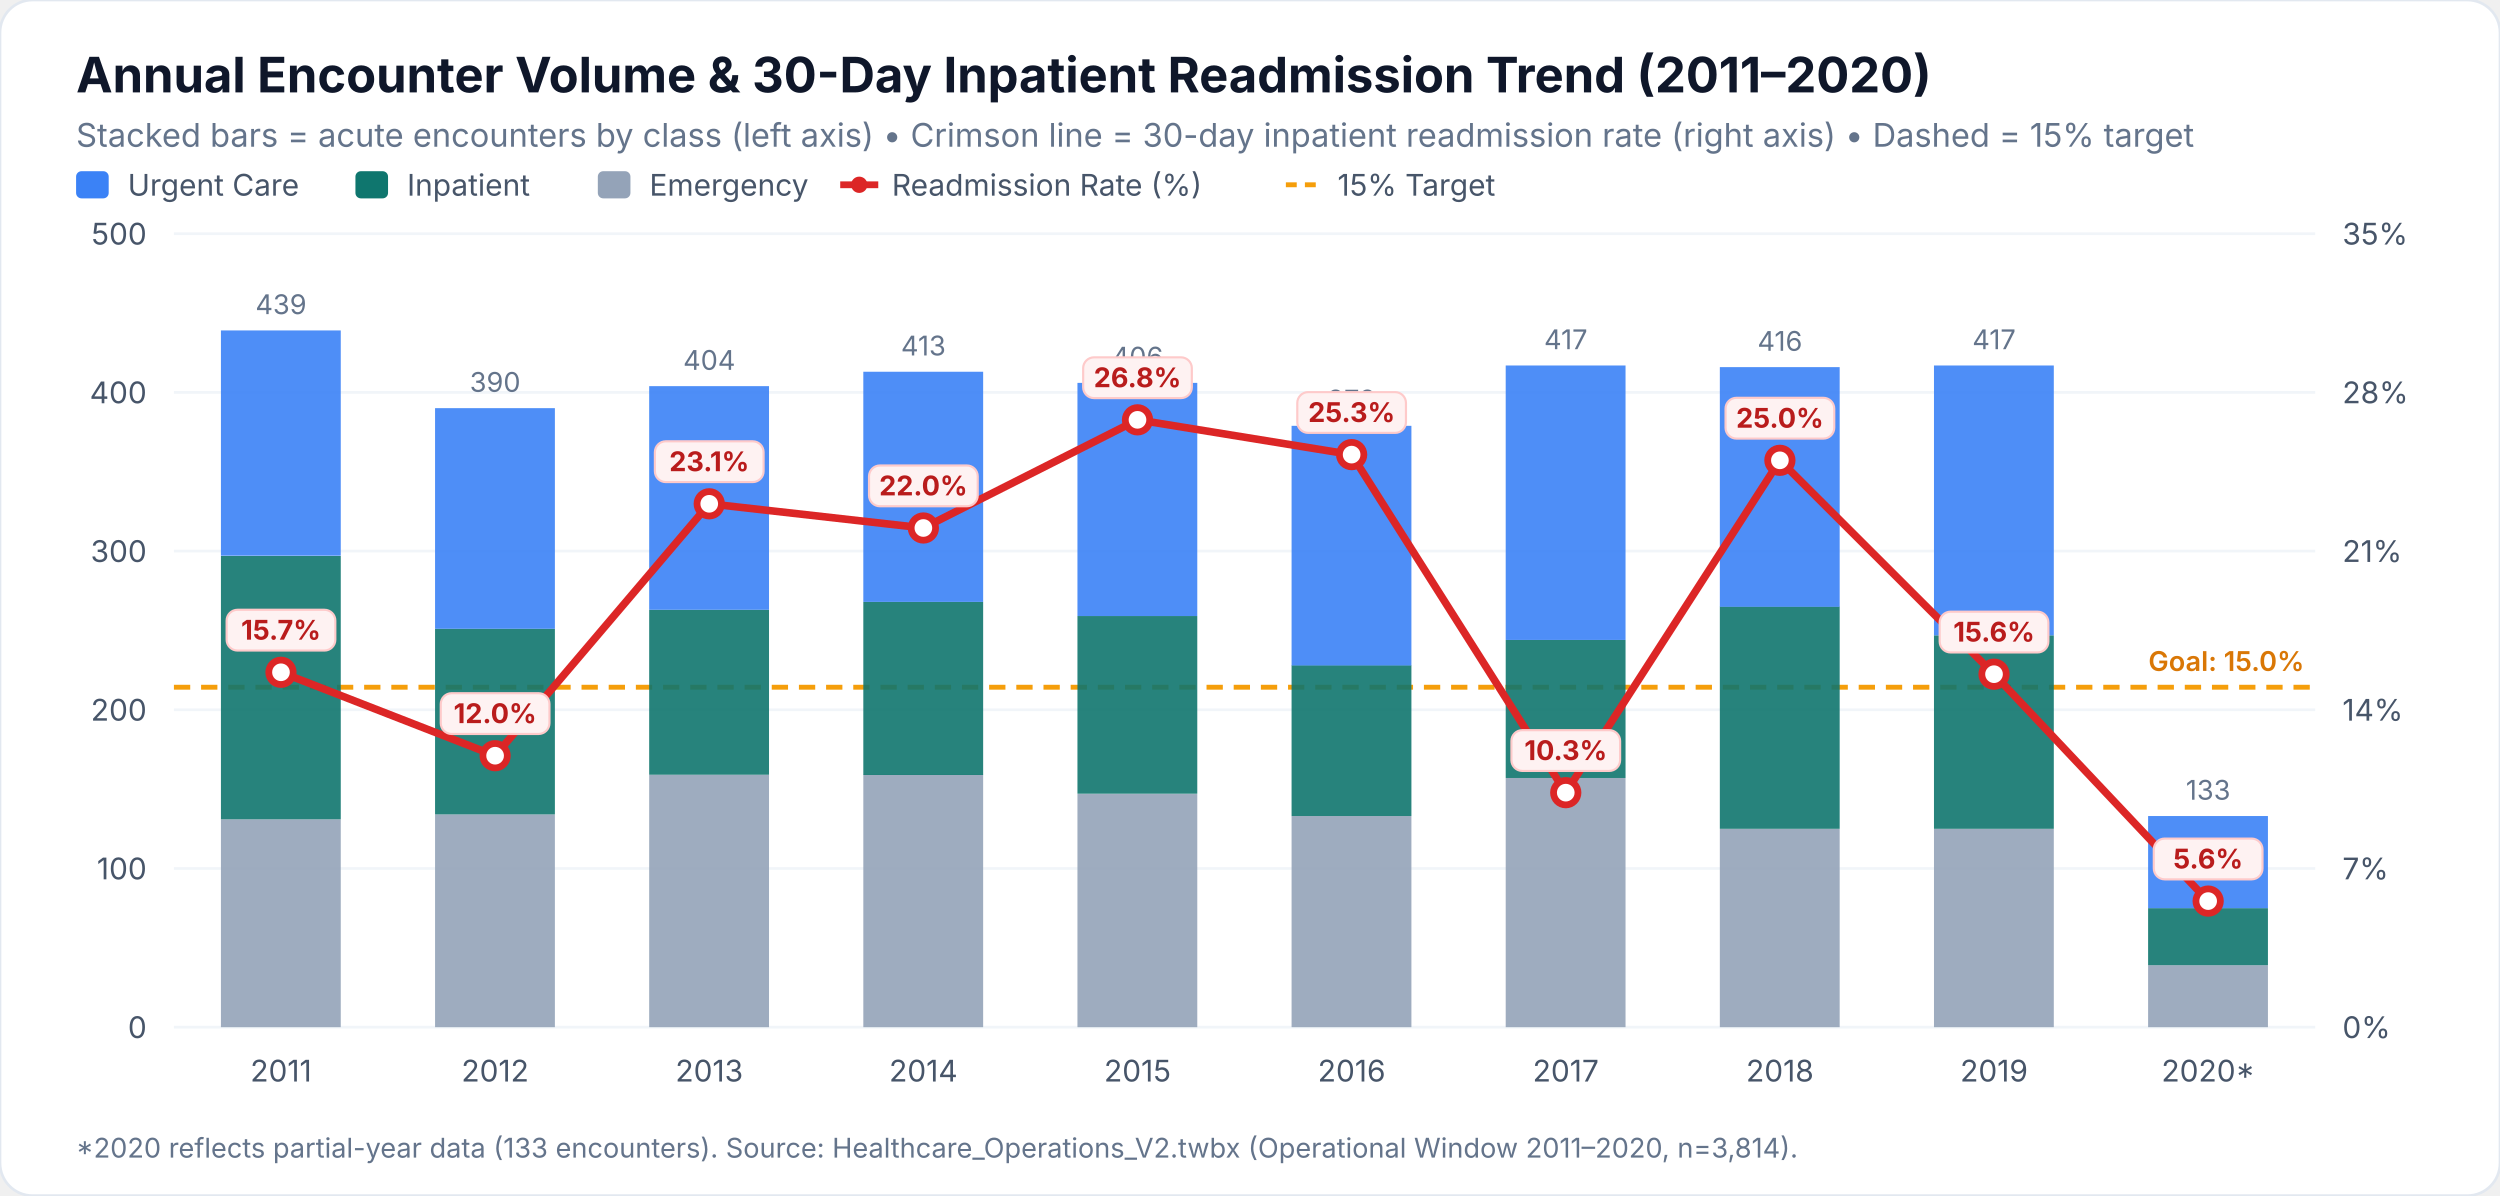
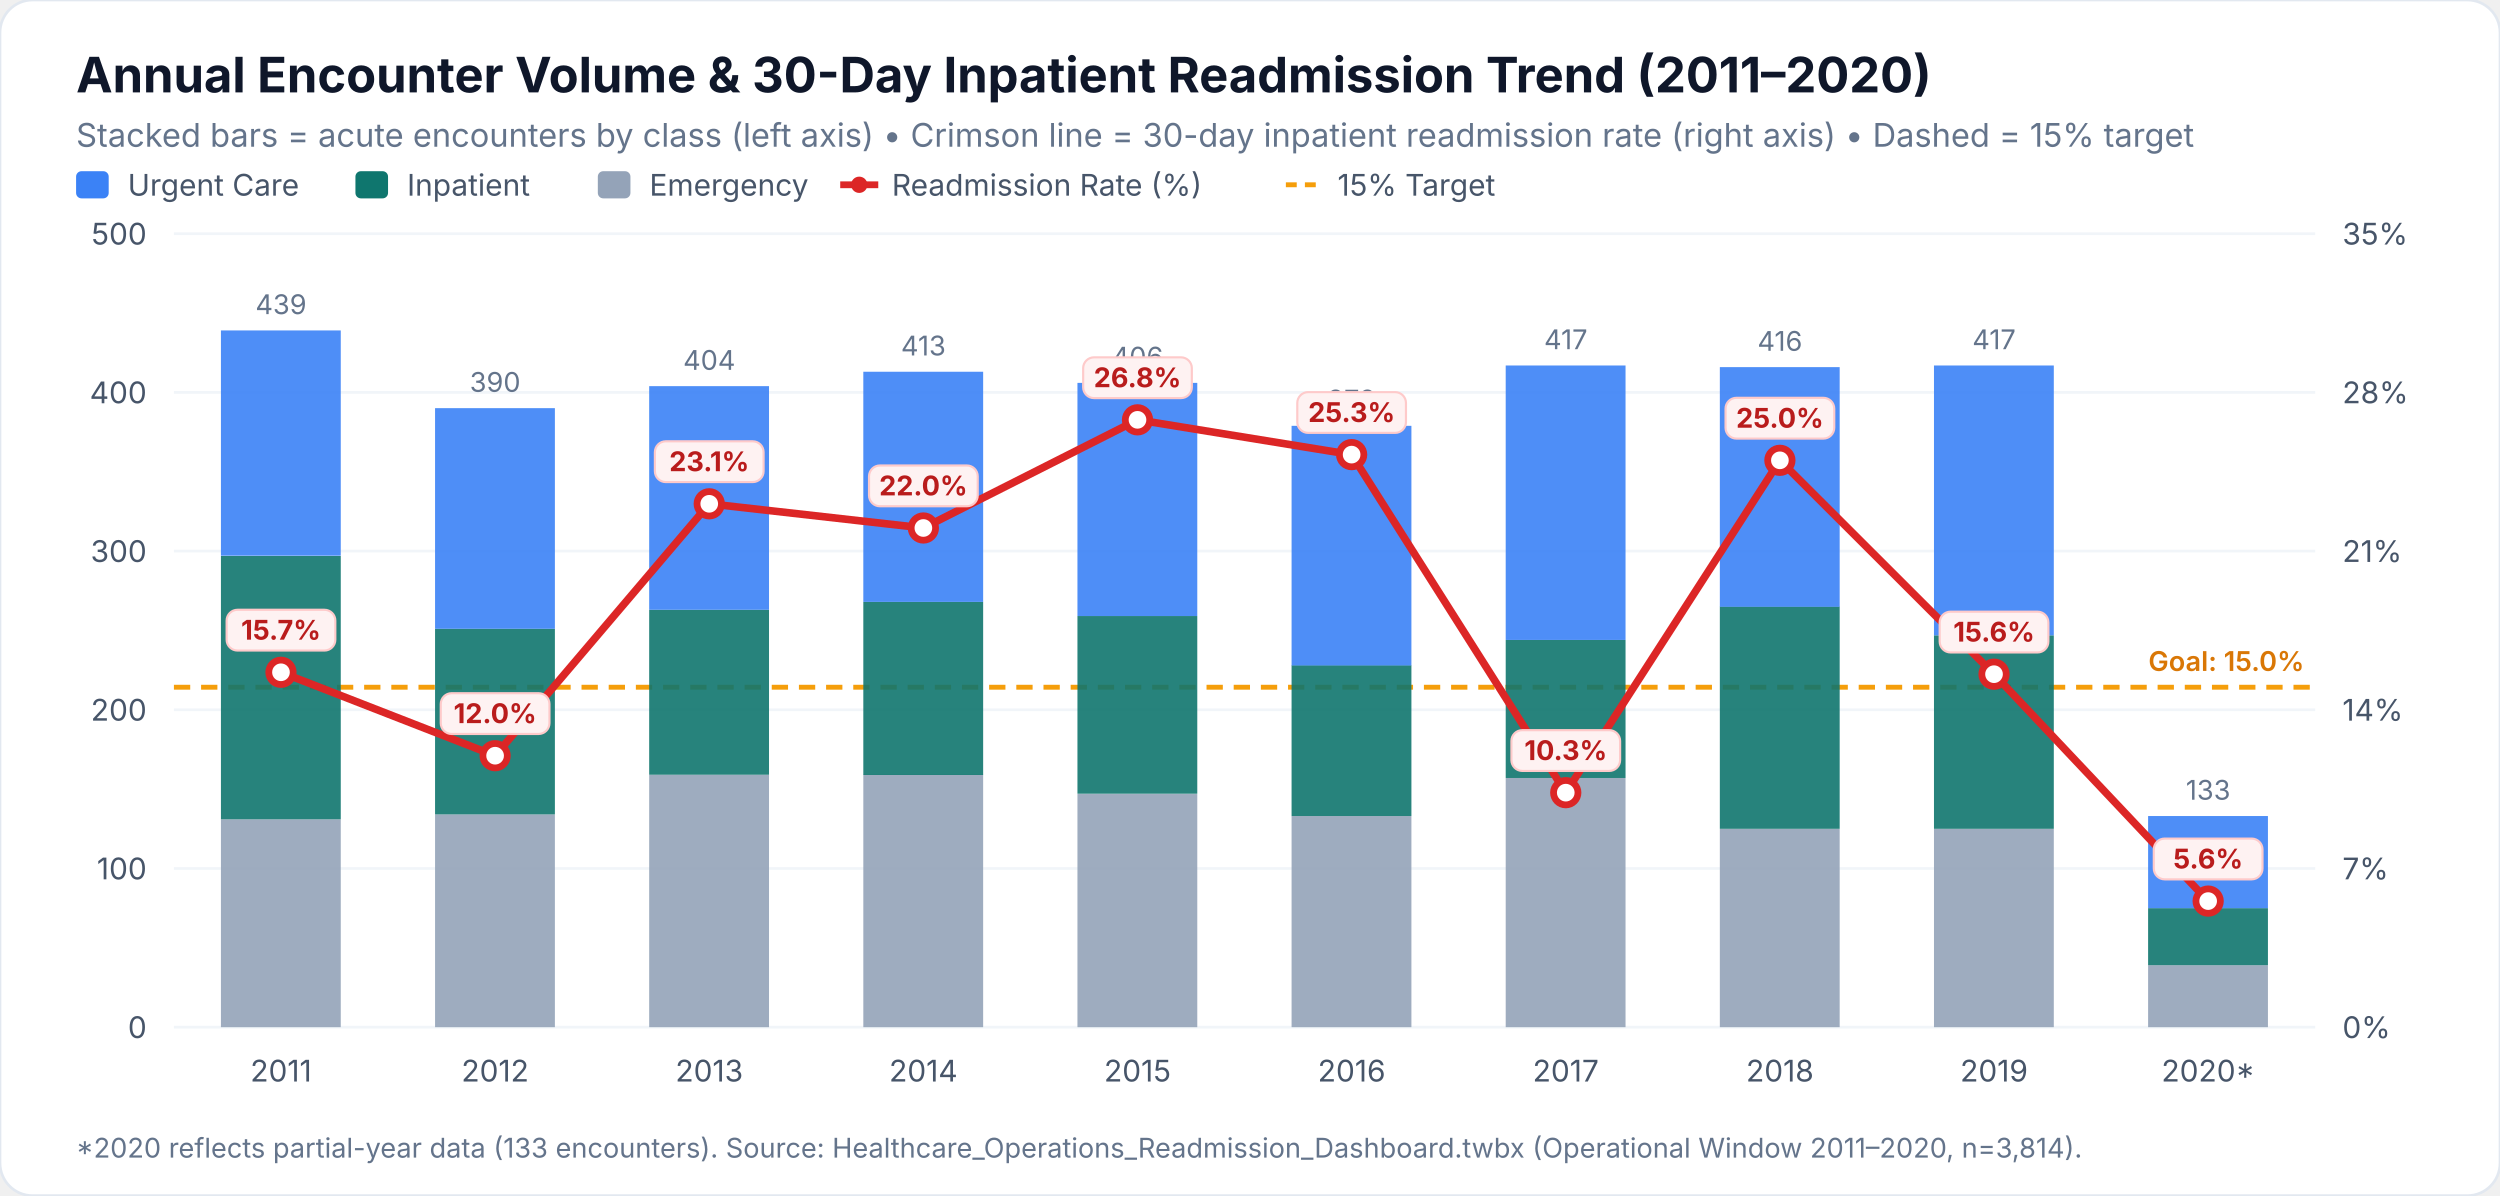
<svg xmlns="http://www.w3.org/2000/svg" viewBox="0 0 920 440" width="920" height="440" role="img" aria-label="Annual Encounter Volume &amp; 30-Day Inpatient Readmission Rate (2011-2020)">
-   <defs>
-     <style>
-   text { font-family: Inter, -apple-system, BlinkMacSystemFont, 'Segoe UI', Roboto, Helvetica, Arial, sans-serif; }
-   .title { font-size: 18px; font-weight: 700; fill: #0f172a; }
-   .subtitle { font-size: 12px; fill: #64748b; }
-   .axis { font-size: 11px; fill: #475569; }
-   .label { font-size: 11px; font-weight: 600; fill: #1e293b; }
-   .small { font-size: 10px; fill: #64748b; }
- </style>
-   </defs>
  <rect width="920" height="440" rx="12" fill="#ffffff" stroke="#e2e8f0" stroke-width="1" />
-   <text x="28" y="34" class="title">Annual Encounter Volume &amp; 30-Day Inpatient Readmission Trend (2011–2020)</text>
-   <text x="28" y="54" class="subtitle">Stacked bars = acute encounters by class (left axis)  •  Crimson line = 30-day inpatient readmission rate (right axis)  •  Dashed = 15% target</text>
+   <text x="28" y="34" font-family="Inter, -apple-system, BlinkMacSystemFont, 'Segoe UI', Roboto, Helvetica, Arial, sans-serif" font-size="18" font-weight="700" fill="#0f172a">Annual Encounter Volume &amp; 30-Day Inpatient Readmission Trend (2011–2020)</text>
+   <text x="28" y="54" font-family="Inter, -apple-system, BlinkMacSystemFont, 'Segoe UI', Roboto, Helvetica, Arial, sans-serif" font-size="12" fill="#64748b">Stacked bars = acute encounters by class (left axis)  •  Crimson line = 30-day inpatient readmission rate (right axis)  •  Dashed = 15% target</text>
  <rect x="28" y="63" width="12" height="10" rx="2" fill="#3b82f6" />
-   <text x="47" y="72" class="axis">Urgent Care</text>
+   <text x="47" y="72" font-family="Inter, -apple-system, BlinkMacSystemFont, 'Segoe UI', Roboto, Helvetica, Arial, sans-serif" font-size="11" fill="#475569">Urgent Care</text>
  <rect x="130.8" y="63" width="12" height="10" rx="2" fill="#0f766e" />
-   <text x="149.8" y="72" class="axis">Inpatient</text>
+   <text x="149.8" y="72" font-family="Inter, -apple-system, BlinkMacSystemFont, 'Segoe UI', Roboto, Helvetica, Arial, sans-serif" font-size="11" fill="#475569">Inpatient</text>
  <rect x="220.0" y="63" width="12" height="10" rx="2" fill="#94a3b8" />
-   <text x="239.0" y="72" class="axis">Emergency</text>
+   <text x="239.0" y="72" font-family="Inter, -apple-system, BlinkMacSystemFont, 'Segoe UI', Roboto, Helvetica, Arial, sans-serif" font-size="11" fill="#475569">Emergency</text>
  <line x1="309.2" y1="68" x2="323.2" y2="68" stroke="#dc2626" stroke-width="2.5" />
  <circle cx="316.2" cy="68" r="3" fill="#dc2626" />
-   <text x="328.2" y="72" class="axis">Readmission Rate (%)</text>
+   <text x="328.2" y="72" font-family="Inter, -apple-system, BlinkMacSystemFont, 'Segoe UI', Roboto, Helvetica, Arial, sans-serif" font-size="11" fill="#475569">Readmission Rate (%)</text>
  <line x1="473.2" y1="68" x2="487.2" y2="68" stroke="#f59e0b" stroke-width="1.8" stroke-dasharray="4 3" />
-   <text x="492.2" y="72" class="axis">15% Target</text>
+   <text x="492.2" y="72" font-family="Inter, -apple-system, BlinkMacSystemFont, 'Segoe UI', Roboto, Helvetica, Arial, sans-serif" font-size="11" fill="#475569">15% Target</text>
  <line x1="64" y1="378.0" x2="852" y2="378.0" stroke="#f1f5f9" stroke-width="1" />
-   <text x="54" y="382.0" text-anchor="end" class="axis">0</text>
+   <text x="54" y="382.0" text-anchor="end" font-family="Inter, -apple-system, BlinkMacSystemFont, 'Segoe UI', Roboto, Helvetica, Arial, sans-serif" font-size="11" fill="#475569">0</text>
  <line x1="64" y1="319.6" x2="852" y2="319.6" stroke="#f1f5f9" stroke-width="1" />
-   <text x="54" y="323.6" text-anchor="end" class="axis">100</text>
+   <text x="54" y="323.6" text-anchor="end" font-family="Inter, -apple-system, BlinkMacSystemFont, 'Segoe UI', Roboto, Helvetica, Arial, sans-serif" font-size="11" fill="#475569">100</text>
  <line x1="64" y1="261.2" x2="852" y2="261.2" stroke="#f1f5f9" stroke-width="1" />
-   <text x="54" y="265.2" text-anchor="end" class="axis">200</text>
+   <text x="54" y="265.2" text-anchor="end" font-family="Inter, -apple-system, BlinkMacSystemFont, 'Segoe UI', Roboto, Helvetica, Arial, sans-serif" font-size="11" fill="#475569">200</text>
  <line x1="64" y1="202.8" x2="852" y2="202.8" stroke="#f1f5f9" stroke-width="1" />
-   <text x="54" y="206.8" text-anchor="end" class="axis">300</text>
+   <text x="54" y="206.8" text-anchor="end" font-family="Inter, -apple-system, BlinkMacSystemFont, 'Segoe UI', Roboto, Helvetica, Arial, sans-serif" font-size="11" fill="#475569">300</text>
  <line x1="64" y1="144.4" x2="852" y2="144.4" stroke="#f1f5f9" stroke-width="1" />
-   <text x="54" y="148.4" text-anchor="end" class="axis">400</text>
+   <text x="54" y="148.4" text-anchor="end" font-family="Inter, -apple-system, BlinkMacSystemFont, 'Segoe UI', Roboto, Helvetica, Arial, sans-serif" font-size="11" fill="#475569">400</text>
  <line x1="64" y1="86.0" x2="852" y2="86.0" stroke="#f1f5f9" stroke-width="1" />
-   <text x="54" y="90.0" text-anchor="end" class="axis">500</text>
-   <text x="862" y="382.0" text-anchor="start" class="axis">0%</text>
-   <text x="862" y="323.6" text-anchor="start" class="axis">7%</text>
-   <text x="862" y="265.2" text-anchor="start" class="axis">14%</text>
-   <text x="862" y="206.8" text-anchor="start" class="axis">21%</text>
-   <text x="862" y="148.4" text-anchor="start" class="axis">28%</text>
-   <text x="862" y="90.0" text-anchor="start" class="axis">35%</text>
+   <text x="54" y="90.0" text-anchor="end" font-family="Inter, -apple-system, BlinkMacSystemFont, 'Segoe UI', Roboto, Helvetica, Arial, sans-serif" font-size="11" fill="#475569">500</text>
+   <text x="862" y="382.0" text-anchor="start" font-family="Inter, -apple-system, BlinkMacSystemFont, 'Segoe UI', Roboto, Helvetica, Arial, sans-serif" font-size="11" fill="#475569">0%</text>
+   <text x="862" y="323.6" text-anchor="start" font-family="Inter, -apple-system, BlinkMacSystemFont, 'Segoe UI', Roboto, Helvetica, Arial, sans-serif" font-size="11" fill="#475569">7%</text>
+   <text x="862" y="265.2" text-anchor="start" font-family="Inter, -apple-system, BlinkMacSystemFont, 'Segoe UI', Roboto, Helvetica, Arial, sans-serif" font-size="11" fill="#475569">14%</text>
+   <text x="862" y="206.8" text-anchor="start" font-family="Inter, -apple-system, BlinkMacSystemFont, 'Segoe UI', Roboto, Helvetica, Arial, sans-serif" font-size="11" fill="#475569">21%</text>
+   <text x="862" y="148.4" text-anchor="start" font-family="Inter, -apple-system, BlinkMacSystemFont, 'Segoe UI', Roboto, Helvetica, Arial, sans-serif" font-size="11" fill="#475569">28%</text>
+   <text x="862" y="90.0" text-anchor="start" font-family="Inter, -apple-system, BlinkMacSystemFont, 'Segoe UI', Roboto, Helvetica, Arial, sans-serif" font-size="11" fill="#475569">35%</text>
  <line x1="64" y1="252.9" x2="852" y2="252.9" stroke="#f59e0b" stroke-width="1.8" stroke-dasharray="6 4" />
-   <text x="848" y="246.9" text-anchor="end" style="font-size:10px;font-weight:600;fill:#d97706;">Goal: 15.0%</text>
+   <text x="848" y="246.9" text-anchor="end" font-family="Inter, -apple-system, BlinkMacSystemFont, 'Segoe UI', Roboto, Helvetica, Arial, sans-serif" font-size="10" font-weight="600" fill="#d97706">Goal: 15.0%</text>
  <rect x="81.3" y="301.5" width="44.1" height="76.5" fill="#94a3b8" opacity="0.9" />
  <rect x="81.3" y="204.6" width="44.1" height="96.9" fill="#0f766e" opacity="0.9" />
  <rect x="81.3" y="121.6" width="44.1" height="82.9" fill="#3b82f6" opacity="0.9" />
-   <text x="103.4" y="115.6" text-anchor="middle" class="small">439</text>
-   <text x="103.4" y="398" text-anchor="middle" class="axis">2011</text>
+   <text x="103.4" y="115.6" text-anchor="middle" font-family="Inter, -apple-system, BlinkMacSystemFont, 'Segoe UI', Roboto, Helvetica, Arial, sans-serif" font-size="10" fill="#64748b">439</text>
+   <text x="103.4" y="398" text-anchor="middle" font-family="Inter, -apple-system, BlinkMacSystemFont, 'Segoe UI', Roboto, Helvetica, Arial, sans-serif" font-size="11" fill="#475569">2011</text>
  <rect x="160.1" y="299.7" width="44.1" height="78.3" fill="#94a3b8" opacity="0.9" />
  <rect x="160.1" y="231.4" width="44.1" height="68.3" fill="#0f766e" opacity="0.9" />
  <rect x="160.1" y="150.2" width="44.1" height="81.2" fill="#3b82f6" opacity="0.9" />
-   <text x="182.2" y="144.2" text-anchor="middle" class="small">390</text>
-   <text x="182.2" y="398" text-anchor="middle" class="axis">2012</text>
+   <text x="182.2" y="144.2" text-anchor="middle" font-family="Inter, -apple-system, BlinkMacSystemFont, 'Segoe UI', Roboto, Helvetica, Arial, sans-serif" font-size="10" fill="#64748b">390</text>
+   <text x="182.2" y="398" text-anchor="middle" font-family="Inter, -apple-system, BlinkMacSystemFont, 'Segoe UI', Roboto, Helvetica, Arial, sans-serif" font-size="11" fill="#475569">2012</text>
  <rect x="238.9" y="285.1" width="44.1" height="92.9" fill="#94a3b8" opacity="0.9" />
  <rect x="238.9" y="224.4" width="44.1" height="60.7" fill="#0f766e" opacity="0.9" />
  <rect x="238.9" y="142.1" width="44.1" height="82.3" fill="#3b82f6" opacity="0.9" />
-   <text x="261.0" y="136.1" text-anchor="middle" class="small">404</text>
-   <text x="261.0" y="398" text-anchor="middle" class="axis">2013</text>
+   <text x="261.0" y="136.1" text-anchor="middle" font-family="Inter, -apple-system, BlinkMacSystemFont, 'Segoe UI', Roboto, Helvetica, Arial, sans-serif" font-size="10" fill="#64748b">404</text>
+   <text x="261.0" y="398" text-anchor="middle" font-family="Inter, -apple-system, BlinkMacSystemFont, 'Segoe UI', Roboto, Helvetica, Arial, sans-serif" font-size="11" fill="#475569">2013</text>
  <rect x="317.7" y="285.1" width="44.1" height="92.9" fill="#94a3b8" opacity="0.9" />
  <rect x="317.7" y="221.5" width="44.1" height="63.7" fill="#0f766e" opacity="0.9" />
  <rect x="317.7" y="136.8" width="44.1" height="84.7" fill="#3b82f6" opacity="0.9" />
-   <text x="339.8" y="130.8" text-anchor="middle" class="small">413</text>
-   <text x="339.8" y="398" text-anchor="middle" class="axis">2014</text>
+   <text x="339.8" y="130.8" text-anchor="middle" font-family="Inter, -apple-system, BlinkMacSystemFont, 'Segoe UI', Roboto, Helvetica, Arial, sans-serif" font-size="10" fill="#64748b">413</text>
+   <text x="339.8" y="398" text-anchor="middle" font-family="Inter, -apple-system, BlinkMacSystemFont, 'Segoe UI', Roboto, Helvetica, Arial, sans-serif" font-size="11" fill="#475569">2014</text>
  <rect x="396.5" y="292.2" width="44.1" height="85.8" fill="#94a3b8" opacity="0.9" />
  <rect x="396.5" y="226.7" width="44.1" height="65.4" fill="#0f766e" opacity="0.9" />
  <rect x="396.5" y="140.9" width="44.1" height="85.8" fill="#3b82f6" opacity="0.9" />
-   <text x="418.6" y="134.9" text-anchor="middle" class="small">406</text>
-   <text x="418.6" y="398" text-anchor="middle" class="axis">2015</text>
+   <text x="418.6" y="134.9" text-anchor="middle" font-family="Inter, -apple-system, BlinkMacSystemFont, 'Segoe UI', Roboto, Helvetica, Arial, sans-serif" font-size="10" fill="#64748b">406</text>
+   <text x="418.6" y="398" text-anchor="middle" font-family="Inter, -apple-system, BlinkMacSystemFont, 'Segoe UI', Roboto, Helvetica, Arial, sans-serif" font-size="11" fill="#475569">2015</text>
  <rect x="475.3" y="300.3" width="44.1" height="77.7" fill="#94a3b8" opacity="0.9" />
  <rect x="475.3" y="244.8" width="44.1" height="55.5" fill="#0f766e" opacity="0.9" />
  <rect x="475.3" y="156.7" width="44.1" height="88.2" fill="#3b82f6" opacity="0.9" />
-   <text x="497.4" y="150.7" text-anchor="middle" class="small">379</text>
-   <text x="497.4" y="398" text-anchor="middle" class="axis">2016</text>
+   <text x="497.4" y="150.7" text-anchor="middle" font-family="Inter, -apple-system, BlinkMacSystemFont, 'Segoe UI', Roboto, Helvetica, Arial, sans-serif" font-size="10" fill="#64748b">379</text>
+   <text x="497.4" y="398" text-anchor="middle" font-family="Inter, -apple-system, BlinkMacSystemFont, 'Segoe UI', Roboto, Helvetica, Arial, sans-serif" font-size="11" fill="#475569">2016</text>
  <rect x="554.1" y="286.3" width="44.1" height="91.7" fill="#94a3b8" opacity="0.9" />
  <rect x="554.1" y="235.5" width="44.1" height="50.8" fill="#0f766e" opacity="0.9" />
  <rect x="554.1" y="134.5" width="44.1" height="101.0" fill="#3b82f6" opacity="0.9" />
-   <text x="576.2" y="128.5" text-anchor="middle" class="small">417</text>
-   <text x="576.2" y="398" text-anchor="middle" class="axis">2017</text>
+   <text x="576.2" y="128.5" text-anchor="middle" font-family="Inter, -apple-system, BlinkMacSystemFont, 'Segoe UI', Roboto, Helvetica, Arial, sans-serif" font-size="10" fill="#64748b">417</text>
+   <text x="576.2" y="398" text-anchor="middle" font-family="Inter, -apple-system, BlinkMacSystemFont, 'Segoe UI', Roboto, Helvetica, Arial, sans-serif" font-size="11" fill="#475569">2017</text>
  <rect x="632.9" y="305.0" width="44.1" height="73.0" fill="#94a3b8" opacity="0.9" />
  <rect x="632.9" y="223.2" width="44.1" height="81.8" fill="#0f766e" opacity="0.9" />
  <rect x="632.9" y="135.1" width="44.1" height="88.2" fill="#3b82f6" opacity="0.9" />
-   <text x="655.0" y="129.1" text-anchor="middle" class="small">416</text>
-   <text x="655.0" y="398" text-anchor="middle" class="axis">2018</text>
+   <text x="655.0" y="129.1" text-anchor="middle" font-family="Inter, -apple-system, BlinkMacSystemFont, 'Segoe UI', Roboto, Helvetica, Arial, sans-serif" font-size="10" fill="#64748b">416</text>
+   <text x="655.0" y="398" text-anchor="middle" font-family="Inter, -apple-system, BlinkMacSystemFont, 'Segoe UI', Roboto, Helvetica, Arial, sans-serif" font-size="11" fill="#475569">2018</text>
  <rect x="711.7" y="305.0" width="44.1" height="73.0" fill="#94a3b8" opacity="0.9" />
  <rect x="711.7" y="233.8" width="44.1" height="71.2" fill="#0f766e" opacity="0.9" />
  <rect x="711.7" y="134.5" width="44.1" height="99.3" fill="#3b82f6" opacity="0.9" />
-   <text x="733.8" y="128.5" text-anchor="middle" class="small">417</text>
-   <text x="733.8" y="398" text-anchor="middle" class="axis">2019</text>
+   <text x="733.8" y="128.5" text-anchor="middle" font-family="Inter, -apple-system, BlinkMacSystemFont, 'Segoe UI', Roboto, Helvetica, Arial, sans-serif" font-size="10" fill="#64748b">417</text>
+   <text x="733.8" y="398" text-anchor="middle" font-family="Inter, -apple-system, BlinkMacSystemFont, 'Segoe UI', Roboto, Helvetica, Arial, sans-serif" font-size="11" fill="#475569">2019</text>
  <rect x="790.5" y="355.2" width="44.1" height="22.8" fill="#94a3b8" opacity="0.9" />
  <rect x="790.5" y="334.2" width="44.1" height="21.0" fill="#0f766e" opacity="0.9" />
  <rect x="790.5" y="300.3" width="44.1" height="33.9" fill="#3b82f6" opacity="0.9" />
-   <text x="812.6" y="294.3" text-anchor="middle" class="small">133</text>
-   <text x="812.6" y="398" text-anchor="middle" class="axis">2020*</text>
+   <text x="812.6" y="294.3" text-anchor="middle" font-family="Inter, -apple-system, BlinkMacSystemFont, 'Segoe UI', Roboto, Helvetica, Arial, sans-serif" font-size="10" fill="#64748b">133</text>
+   <text x="812.6" y="398" text-anchor="middle" font-family="Inter, -apple-system, BlinkMacSystemFont, 'Segoe UI', Roboto, Helvetica, Arial, sans-serif" font-size="11" fill="#475569">2020*</text>
  <path d="M 103.4 247.4 L 182.2 278.1 L 261.0 185.4 L 339.8 194.3 L 418.6 154.5 L 497.4 167.3 L 576.2 291.7 L 655.0 169.4 L 733.8 248.1 L 812.6 331.6" fill="none" stroke="#dc2626" stroke-width="2.8" stroke-linejoin="round" />
  <circle cx="103.4" cy="247.4" r="4.5" fill="#ffffff" stroke="#dc2626" stroke-width="2.5" />
  <rect x="83.4" y="224.4" width="40" height="15" rx="4" fill="#fef2f2" stroke="#fecaca" stroke-width="0.8" />
-   <text x="103.4" y="235.4" text-anchor="middle" style="font-size:10px;font-weight:700;fill:#b91c1c;">15.7%</text>
+   <text x="103.4" y="235.4" text-anchor="middle" font-family="Inter, -apple-system, BlinkMacSystemFont, 'Segoe UI', Roboto, Helvetica, Arial, sans-serif" font-size="10" font-weight="700" fill="#b91c1c">15.7%</text>
  <circle cx="182.2" cy="278.1" r="4.5" fill="#ffffff" stroke="#dc2626" stroke-width="2.5" />
  <rect x="162.2" y="255.1" width="40" height="15" rx="4" fill="#fef2f2" stroke="#fecaca" stroke-width="0.8" />
-   <text x="182.2" y="266.1" text-anchor="middle" style="font-size:10px;font-weight:700;fill:#b91c1c;">12.0%</text>
+   <text x="182.2" y="266.1" text-anchor="middle" font-family="Inter, -apple-system, BlinkMacSystemFont, 'Segoe UI', Roboto, Helvetica, Arial, sans-serif" font-size="10" font-weight="700" fill="#b91c1c">12.0%</text>
  <circle cx="261.0" cy="185.4" r="4.5" fill="#ffffff" stroke="#dc2626" stroke-width="2.5" />
  <rect x="241.0" y="162.4" width="40" height="15" rx="4" fill="#fef2f2" stroke="#fecaca" stroke-width="0.8" />
-   <text x="261.0" y="173.4" text-anchor="middle" style="font-size:10px;font-weight:700;fill:#b91c1c;">23.1%</text>
+   <text x="261.0" y="173.4" text-anchor="middle" font-family="Inter, -apple-system, BlinkMacSystemFont, 'Segoe UI', Roboto, Helvetica, Arial, sans-serif" font-size="10" font-weight="700" fill="#b91c1c">23.1%</text>
  <circle cx="339.8" cy="194.3" r="4.5" fill="#ffffff" stroke="#dc2626" stroke-width="2.5" />
  <rect x="319.8" y="171.3" width="40" height="15" rx="4" fill="#fef2f2" stroke="#fecaca" stroke-width="0.8" />
-   <text x="339.8" y="182.3" text-anchor="middle" style="font-size:10px;font-weight:700;fill:#b91c1c;">22.0%</text>
+   <text x="339.8" y="182.3" text-anchor="middle" font-family="Inter, -apple-system, BlinkMacSystemFont, 'Segoe UI', Roboto, Helvetica, Arial, sans-serif" font-size="10" font-weight="700" fill="#b91c1c">22.0%</text>
  <circle cx="418.6" cy="154.5" r="4.5" fill="#ffffff" stroke="#dc2626" stroke-width="2.5" />
  <rect x="398.6" y="131.5" width="40" height="15" rx="4" fill="#fef2f2" stroke="#fecaca" stroke-width="0.8" />
-   <text x="418.6" y="142.5" text-anchor="middle" style="font-size:10px;font-weight:700;fill:#b91c1c;">26.8%</text>
+   <text x="418.6" y="142.5" text-anchor="middle" font-family="Inter, -apple-system, BlinkMacSystemFont, 'Segoe UI', Roboto, Helvetica, Arial, sans-serif" font-size="10" font-weight="700" fill="#b91c1c">26.8%</text>
  <circle cx="497.4" cy="167.3" r="4.5" fill="#ffffff" stroke="#dc2626" stroke-width="2.5" />
  <rect x="477.4" y="144.3" width="40" height="15" rx="4" fill="#fef2f2" stroke="#fecaca" stroke-width="0.8" />
-   <text x="497.4" y="155.3" text-anchor="middle" style="font-size:10px;font-weight:700;fill:#b91c1c;">25.3%</text>
+   <text x="497.4" y="155.3" text-anchor="middle" font-family="Inter, -apple-system, BlinkMacSystemFont, 'Segoe UI', Roboto, Helvetica, Arial, sans-serif" font-size="10" font-weight="700" fill="#b91c1c">25.3%</text>
  <circle cx="576.2" cy="291.7" r="4.5" fill="#ffffff" stroke="#dc2626" stroke-width="2.5" />
  <rect x="556.2" y="268.7" width="40" height="15" rx="4" fill="#fef2f2" stroke="#fecaca" stroke-width="0.8" />
-   <text x="576.2" y="279.7" text-anchor="middle" style="font-size:10px;font-weight:700;fill:#b91c1c;">10.3%</text>
+   <text x="576.2" y="279.7" text-anchor="middle" font-family="Inter, -apple-system, BlinkMacSystemFont, 'Segoe UI', Roboto, Helvetica, Arial, sans-serif" font-size="10" font-weight="700" fill="#b91c1c">10.3%</text>
  <circle cx="655.0" cy="169.4" r="4.5" fill="#ffffff" stroke="#dc2626" stroke-width="2.5" />
  <rect x="635.0" y="146.4" width="40" height="15" rx="4" fill="#fef2f2" stroke="#fecaca" stroke-width="0.8" />
-   <text x="655.0" y="157.4" text-anchor="middle" style="font-size:10px;font-weight:700;fill:#b91c1c;">25.0%</text>
+   <text x="655.0" y="157.4" text-anchor="middle" font-family="Inter, -apple-system, BlinkMacSystemFont, 'Segoe UI', Roboto, Helvetica, Arial, sans-serif" font-size="10" font-weight="700" fill="#b91c1c">25.0%</text>
  <circle cx="733.8" cy="248.1" r="4.5" fill="#ffffff" stroke="#dc2626" stroke-width="2.5" />
  <rect x="713.8" y="225.1" width="40" height="15" rx="4" fill="#fef2f2" stroke="#fecaca" stroke-width="0.8" />
-   <text x="733.8" y="236.1" text-anchor="middle" style="font-size:10px;font-weight:700;fill:#b91c1c;">15.6%</text>
+   <text x="733.8" y="236.1" text-anchor="middle" font-family="Inter, -apple-system, BlinkMacSystemFont, 'Segoe UI', Roboto, Helvetica, Arial, sans-serif" font-size="10" font-weight="700" fill="#b91c1c">15.6%</text>
  <circle cx="812.6" cy="331.6" r="4.5" fill="#ffffff" stroke="#dc2626" stroke-width="2.5" />
  <rect x="792.6" y="308.6" width="40" height="15" rx="4" fill="#fef2f2" stroke="#fecaca" stroke-width="0.8" />
-   <text x="812.6" y="319.6" text-anchor="middle" style="font-size:10px;font-weight:700;fill:#b91c1c;">5.6%</text>
-   <text x="28" y="426" class="small">*2020 reflects partial-year data (133 encounters). Source: Healthcare_Operations_V2.twbx (Operational Window 2011–2020, n=3,814).</text>
+   <text x="812.6" y="319.6" text-anchor="middle" font-family="Inter, -apple-system, BlinkMacSystemFont, 'Segoe UI', Roboto, Helvetica, Arial, sans-serif" font-size="10" font-weight="700" fill="#b91c1c">5.6%</text>
+   <text x="28" y="426" font-family="Inter, -apple-system, BlinkMacSystemFont, 'Segoe UI', Roboto, Helvetica, Arial, sans-serif" font-size="10" fill="#64748b">*2020 reflects partial-year data (133 encounters). Source: Healthcare_Operations_Readmission_Dashboard.twbx (Operational Window 2011–2020, n=3,814).</text>
</svg>
